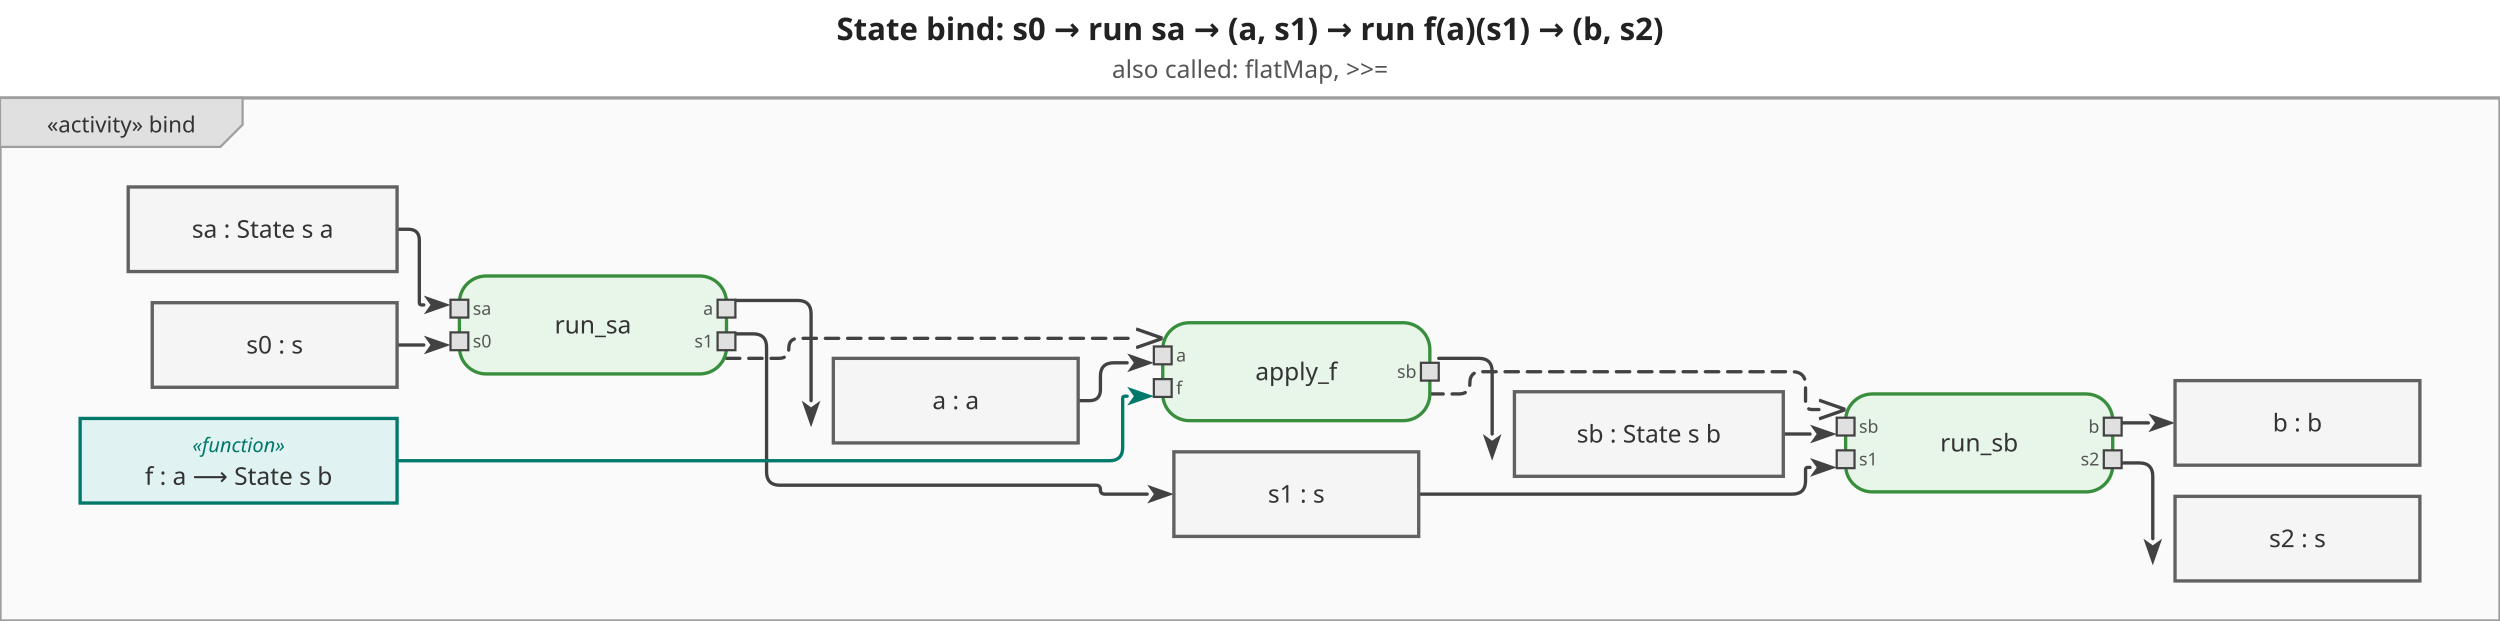
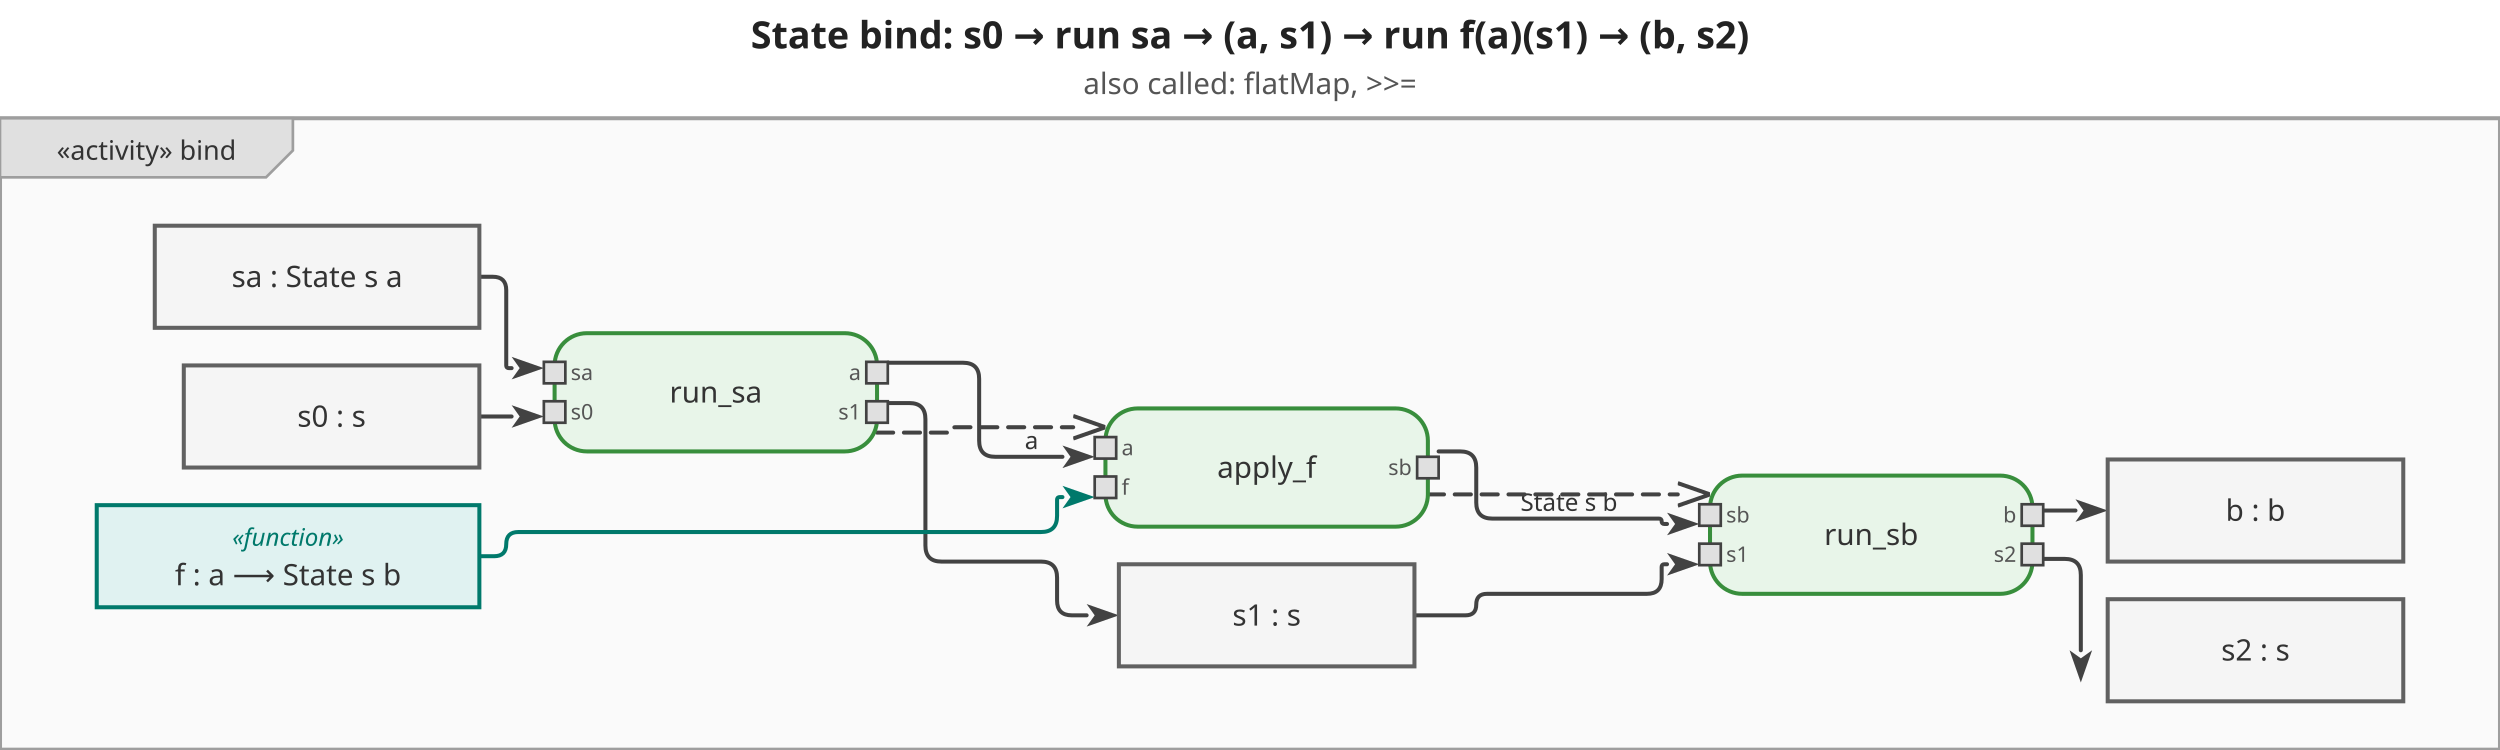
- <svg xmlns="http://www.w3.org/2000/svg" viewBox="0 0 1123.2 279" width="1123.2" height="279">
+ <svg xmlns="http://www.w3.org/2000/svg" viewBox="0 0 930.4 279" width="930.4" height="279">
  <defs>
    <marker id="arrowFilled" viewBox="0 0 10 10" refX="0" refY="5" markerWidth="8" markerHeight="8" orient="auto-start-reverse">
      <path d="M0,1.5 L10,5 L0,8.5 L2.5,5 Z" fill="#424242" />
    </marker>
    <marker id="arrowOpen" viewBox="0 0 10 10" refX="0" refY="5" markerWidth="8" markerHeight="8" orient="auto-start-reverse">
      <path d="M0,1.5 L10,5 L0,8.5" fill="none" stroke="#424242" stroke-width="1.25" />
    </marker>
    <marker id="arrowHof" viewBox="0 0 10 10" refX="0" refY="5" markerWidth="8" markerHeight="8" orient="auto-start-reverse">
      <path d="M0,1.5 L10,5 L0,8.5 L2.5,5 Z" fill="#00796b" />
    </marker>
  </defs>
-   <rect width="1123.2" height="279" fill="white" />
-   <text x="561.6" y="18" text-anchor="middle" font-size="14" font-weight="bold" font-family="sans-serif" fill="#222">State bind: s0 → run sa → (a, s1) → run f(a)(s1) → (b, s2)</text>
-   <text x="561.6" y="35" text-anchor="middle" font-size="11" font-weight="normal" font-family="sans-serif" fill="#555">also called: flatMap, &gt;&gt;=</text>
+   <rect width="930.4" height="279" fill="white" />
+   <text x="465.2" y="18" text-anchor="middle" font-size="14" font-weight="bold" font-family="sans-serif" fill="#222">State bind: s0 → run sa → (a, s1) → run f(a)(s1) → (b, s2)</text>
+   <text x="465.2" y="35" text-anchor="middle" font-size="11" font-weight="normal" font-family="sans-serif" fill="#555">also called: flatMap, &gt;&gt;=</text>
  <g transform="translate(0,44)">
-     <rect x="0" y="0" width="1123.2" height="235" fill="#fafafa" stroke="#9e9e9e" stroke-width="1.5" />
+     <rect x="0" y="0" width="930.4" height="235" fill="#fafafa" stroke="#9e9e9e" stroke-width="1.5" />
    <g class="diagram-frame-tab tab-activity">
      <path d="M0,0 L109,0 L109,12 L99,22 L0,22 Z" fill="#e0e0e0" stroke="#9e9e9e" stroke-width="1" />
      <text x="54.5" y="12" text-anchor="middle" font-size="10" font-family="sans-serif" dominant-baseline="middle" fill="#333">«activity» bind</text>
    </g>
    <g class="edge">
      <path d="M178.4,59.0 L183.4,59.0 Q188.4,59.0 188.4,64.0 L188.4,92.0 Q188.4,93.0 189.4,93.0 L190.4,93.0" fill="none" stroke="#424242" stroke-width="1.5" stroke-linejoin="round" stroke-linecap="round" marker-end="url(#arrowFilled)" />
    </g>
    <g class="edge">
      <path d="M178.4,111.0 L190.4,111.0" fill="none" stroke="#424242" stroke-width="1.5" stroke-linejoin="round" stroke-linecap="round" marker-end="url(#arrowFilled)" />
    </g>
    <g class="edge">
-       <path d="M330.4,91.0 L358.4,91.0 Q364.4,91.0 364.4,97.0 L364.4,136.0 L364.4,136.0" fill="none" stroke="#424242" stroke-width="1.5" stroke-linejoin="round" stroke-linecap="round" marker-end="url(#arrowFilled)" />
+       <path d="M330.4,91.0 L358.4,91.0 Q364.4,91.0 364.4,97.0 L364.4,120.0 Q364.4,126.0 370.4,126.0 L395.4,126.0" fill="none" stroke="#424242" stroke-width="1.5" stroke-linejoin="round" stroke-linecap="round" marker-end="url(#arrowFilled)" />
+       <text x="383.9" y="120" text-anchor="middle" dominant-baseline="middle" font-size="9" font-family="sans-serif" fill="#333">a</text>
    </g>
    <g class="edge">
-       <path d="M330.4,106.0 L338.4,106.0 Q344.4,106.0 344.4,112.0 L344.4,168.0 Q344.4,174.0 350.4,174.0 L492.4,174.0 Q494.4,174.0 494.4,176.0 L494.4,176.0 Q494.4,178.0 496.4,178.0 L515.4,178.0" fill="none" stroke="#424242" stroke-width="1.5" stroke-linejoin="round" stroke-linecap="round" marker-end="url(#arrowFilled)" />
+       <path d="M330.4,106.0 L338.4,106.0 Q344.4,106.0 344.4,112.0 L344.4,159.0 Q344.4,165.0 350.4,165.0 L387.4,165.0 Q393.4,165.0 393.4,171.0 L393.4,179.5 Q393.4,185.0 398.9,185.0 L404.4,185.0" fill="none" stroke="#424242" stroke-width="1.5" stroke-linejoin="round" stroke-linecap="round" marker-end="url(#arrowFilled)" />
+     </g>
+     <g class="edge hof-edge">
+       <path d="M178.4,163.0 L183.9,163.0 Q188.4,163.0 188.4,158.5 L188.4,158.5 Q188.4,154.0 192.9,154.0 L387.4,154.0 Q393.4,154.0 393.4,148.0 L393.4,142.0 Q393.4,141.0 394.4,141.0 L395.4,141.0" fill="none" stroke="#00796b" stroke-width="1.5" stroke-linejoin="round" stroke-linecap="round" marker-end="url(#arrowHof)" />
    </g>
    <g class="edge">
-       <path d="M484.4,136.0 L489.4,136.0 Q494.4,136.0 494.4,131.0 L494.4,125.0 Q494.4,119.0 500.4,119.0 L506.4,119.0" fill="none" stroke="#424242" stroke-width="1.5" stroke-linejoin="round" stroke-linecap="round" marker-end="url(#arrowFilled)" />
-     </g>
-     <g class="edge hof-edge">
-       <path d="M178.4,163.0 L498.4,163.0 Q504.4,163.0 504.4,157.0 L504.4,135.0 Q504.4,134.0 505.4,134.0 L506.4,134.0" fill="none" stroke="#00796b" stroke-width="1.5" stroke-linejoin="round" stroke-linecap="round" marker-end="url(#arrowHof)" />
+       <path d="M535.4,124.0 L543.4,124.0 Q549.4,124.0 549.4,130.0 L549.4,143.0 Q549.4,149.0 555.4,149.0 L617.4,149.0 Q618.4,149.0 618.4,150.0 L618.4,150.0 Q618.4,151.0 619.4,151.0 L620.4,151.0" fill="none" stroke="#424242" stroke-width="1.5" stroke-linejoin="round" stroke-linecap="round" marker-end="url(#arrowFilled)" />
+       <text x="583.9" y="143" text-anchor="middle" dominant-baseline="middle" font-size="9" font-family="sans-serif" fill="#333">State s b</text>
    </g>
    <g class="edge">
-       <path d="M646.4,117.0 L664.4,117.0 Q670.4,117.0 670.4,123.0 L670.4,151.0 L670.4,151.0" fill="none" stroke="#424242" stroke-width="1.5" stroke-linejoin="round" stroke-linecap="round" marker-end="url(#arrowFilled)" />
+       <path d="M526.4,185.0 L545.4,185.0 Q549.4,185.0 549.4,181.0 L549.4,181.0 Q549.4,177.0 553.4,177.0 L612.9,177.0 Q618.4,177.0 618.4,171.5 L618.4,167.0 Q618.4,166.0 619.4,166.0 L620.4,166.0" fill="none" stroke="#424242" stroke-width="1.5" stroke-linejoin="round" stroke-linecap="round" marker-end="url(#arrowFilled)" />
    </g>
    <g class="edge">
-       <path d="M801.2,151.0 L813.2,151.0" fill="none" stroke="#424242" stroke-width="1.5" stroke-linejoin="round" stroke-linecap="round" marker-end="url(#arrowFilled)" />
+       <path d="M760.4,146.0 L772.4,146.0" fill="none" stroke="#424242" stroke-width="1.5" stroke-linejoin="round" stroke-linecap="round" marker-end="url(#arrowFilled)" />
    </g>
    <g class="edge">
-       <path d="M637.4,178.0 L805.2,178.0 Q811.2,178.0 811.2,172.0 L811.2,167.0 Q811.2,166.0 812.2,166.0 L813.2,166.0" fill="none" stroke="#424242" stroke-width="1.5" stroke-linejoin="round" stroke-linecap="round" marker-end="url(#arrowFilled)" />
+       <path d="M760.4,164.0 L768.4,164.0 Q774.4,164.0 774.4,170.0 L774.4,198.0 L774.4,198.0" fill="none" stroke="#424242" stroke-width="1.5" stroke-linejoin="round" stroke-linecap="round" marker-end="url(#arrowFilled)" />
    </g>
    <g class="edge">
-       <path d="M953.2,146.0 L965.2,146.0" fill="none" stroke="#424242" stroke-width="1.5" stroke-linejoin="round" stroke-linecap="round" marker-end="url(#arrowFilled)" />
+       <path d="M326.4,117.0 L353.4,117.0 Q354.4,117.0 354.4,116.0 L354.4,116.0 Q354.4,115.0 355.4,115.0 L399.4,115.0" fill="none" stroke="#424242" stroke-width="1.5" stroke-linejoin="round" stroke-linecap="round" marker-end="url(#arrowOpen)" stroke-dasharray="6,4" />
    </g>
    <g class="edge">
-       <path d="M953.2,164.0 L961.2,164.0 Q967.2,164.0 967.2,170.0 L967.2,198.0 L967.2,198.0" fill="none" stroke="#424242" stroke-width="1.5" stroke-linejoin="round" stroke-linecap="round" marker-end="url(#arrowFilled)" />
-     </g>
-     <g class="edge">
-       <path d="M326.4,117.0 L349.9,117.0 Q354.4,117.0 354.4,112.5 L354.4,112.5 Q354.4,108.0 358.9,108.0 L510.4,108.0" fill="none" stroke="#424242" stroke-width="1.5" stroke-linejoin="round" stroke-linecap="round" marker-end="url(#arrowOpen)" stroke-dasharray="6,4" />
-     </g>
-     <g class="edge">
-       <path d="M642.4,133.0 L655.4,133.0 Q660.4,133.0 660.4,128.0 L660.4,128.0 Q660.4,123.0 665.4,123.0 L805.2,123.0 Q811.2,123.0 811.2,129.0 L811.2,137.0 Q811.2,140.0 814.2,140.0 L817.2,140.0" fill="none" stroke="#424242" stroke-width="1.5" stroke-linejoin="round" stroke-linecap="round" marker-end="url(#arrowOpen)" stroke-dasharray="6,4" />
+       <path d="M531.4,140.0 L624.4,140.0" fill="none" stroke="#424242" stroke-width="1.5" stroke-linejoin="round" stroke-linecap="round" marker-end="url(#arrowOpen)" stroke-dasharray="6,4" />
    </g>
    <g class="action-node">
      <rect x="206.4" y="80" width="120" height="44" rx="12" fill="#e8f5e9" stroke="#388e3c" stroke-width="1.5" />
      <text class="action-label" x="266.4" y="102" text-anchor="middle" font-size="11" font-family="sans-serif" dominant-baseline="middle" fill="#333">run_sa</text>
      <g class="pin pin-in">
        <rect x="202.4" y="90.667" width="8" height="8" fill="#e0e0e0" stroke="#424242" stroke-width="1" />
        <text x="212.4" y="94.667" text-anchor="start" font-size="8" font-family="sans-serif" dominant-baseline="middle" fill="#555">sa</text>
      </g>
      <g class="pin pin-in">
        <rect x="202.4" y="105.333" width="8" height="8" fill="#e0e0e0" stroke="#424242" stroke-width="1" />
        <text x="212.4" y="109.333" text-anchor="start" font-size="8" font-family="sans-serif" dominant-baseline="middle" fill="#555">s0</text>
      </g>
      <g class="pin pin-out">
        <rect x="322.4" y="90.667" width="8" height="8" fill="#e0e0e0" stroke="#424242" stroke-width="1" />
        <text x="320.4" y="94.667" text-anchor="end" font-size="8" font-family="sans-serif" dominant-baseline="middle" fill="#555">a</text>
      </g>
      <g class="pin pin-out">
        <rect x="322.4" y="105.333" width="8" height="8" fill="#e0e0e0" stroke="#424242" stroke-width="1" />
        <text x="320.4" y="109.333" text-anchor="end" font-size="8" font-family="sans-serif" dominant-baseline="middle" fill="#555">s1</text>
      </g>
    </g>
    <g class="action-node">
-       <rect x="522.4" y="101" width="120" height="44" rx="12" fill="#e8f5e9" stroke="#388e3c" stroke-width="1.5" />
-       <text class="action-label" x="582.4" y="123" text-anchor="middle" font-size="11" font-family="sans-serif" dominant-baseline="middle" fill="#333">apply_f</text>
+       <rect x="411.4" y="108" width="120" height="44" rx="12" fill="#e8f5e9" stroke="#388e3c" stroke-width="1.5" />
+       <text class="action-label" x="471.4" y="130" text-anchor="middle" font-size="11" font-family="sans-serif" dominant-baseline="middle" fill="#333">apply_f</text>
      <g class="pin pin-in">
-         <rect x="518.4" y="111.667" width="8" height="8" fill="#e0e0e0" stroke="#424242" stroke-width="1" />
-         <text x="528.4" y="115.667" text-anchor="start" font-size="8" font-family="sans-serif" dominant-baseline="middle" fill="#555">a</text>
+         <rect x="407.4" y="118.667" width="8" height="8" fill="#e0e0e0" stroke="#424242" stroke-width="1" />
+         <text x="417.4" y="122.667" text-anchor="start" font-size="8" font-family="sans-serif" dominant-baseline="middle" fill="#555">a</text>
      </g>
      <g class="pin pin-in">
-         <rect x="518.4" y="126.333" width="8" height="8" fill="#e0e0e0" stroke="#424242" stroke-width="1" />
-         <text x="528.4" y="130.333" text-anchor="start" font-size="8" font-family="sans-serif" dominant-baseline="middle" fill="#555">f</text>
+         <rect x="407.4" y="133.333" width="8" height="8" fill="#e0e0e0" stroke="#424242" stroke-width="1" />
+         <text x="417.4" y="137.333" text-anchor="start" font-size="8" font-family="sans-serif" dominant-baseline="middle" fill="#555">f</text>
      </g>
      <g class="pin pin-out">
-         <rect x="638.4" y="119" width="8" height="8" fill="#e0e0e0" stroke="#424242" stroke-width="1" />
-         <text x="636.4" y="123" text-anchor="end" font-size="8" font-family="sans-serif" dominant-baseline="middle" fill="#555">sb</text>
+         <rect x="527.4" y="126" width="8" height="8" fill="#e0e0e0" stroke="#424242" stroke-width="1" />
+         <text x="525.4" y="130" text-anchor="end" font-size="8" font-family="sans-serif" dominant-baseline="middle" fill="#555">sb</text>
      </g>
    </g>
    <g class="action-node">
-       <rect x="829.2" y="133" width="120" height="44" rx="12" fill="#e8f5e9" stroke="#388e3c" stroke-width="1.5" />
-       <text class="action-label" x="889.2" y="155" text-anchor="middle" font-size="11" font-family="sans-serif" dominant-baseline="middle" fill="#333">run_sb</text>
+       <rect x="636.4" y="133" width="120" height="44" rx="12" fill="#e8f5e9" stroke="#388e3c" stroke-width="1.5" />
+       <text class="action-label" x="696.4" y="155" text-anchor="middle" font-size="11" font-family="sans-serif" dominant-baseline="middle" fill="#333">run_sb</text>
      <g class="pin pin-in">
-         <rect x="825.2" y="143.667" width="8" height="8" fill="#e0e0e0" stroke="#424242" stroke-width="1" />
-         <text x="835.2" y="147.667" text-anchor="start" font-size="8" font-family="sans-serif" dominant-baseline="middle" fill="#555">sb</text>
+         <rect x="632.4" y="143.667" width="8" height="8" fill="#e0e0e0" stroke="#424242" stroke-width="1" />
+         <text x="642.4" y="147.667" text-anchor="start" font-size="8" font-family="sans-serif" dominant-baseline="middle" fill="#555">sb</text>
      </g>
      <g class="pin pin-in">
-         <rect x="825.2" y="158.333" width="8" height="8" fill="#e0e0e0" stroke="#424242" stroke-width="1" />
-         <text x="835.2" y="162.333" text-anchor="start" font-size="8" font-family="sans-serif" dominant-baseline="middle" fill="#555">s1</text>
+         <rect x="632.4" y="158.333" width="8" height="8" fill="#e0e0e0" stroke="#424242" stroke-width="1" />
+         <text x="642.4" y="162.333" text-anchor="start" font-size="8" font-family="sans-serif" dominant-baseline="middle" fill="#555">s1</text>
      </g>
      <g class="pin pin-out">
-         <rect x="945.2" y="143.667" width="8" height="8" fill="#e0e0e0" stroke="#424242" stroke-width="1" />
-         <text x="943.2" y="147.667" text-anchor="end" font-size="8" font-family="sans-serif" dominant-baseline="middle" fill="#555">b</text>
+         <rect x="752.4" y="143.667" width="8" height="8" fill="#e0e0e0" stroke="#424242" stroke-width="1" />
+         <text x="750.4" y="147.667" text-anchor="end" font-size="8" font-family="sans-serif" dominant-baseline="middle" fill="#555">b</text>
      </g>
      <g class="pin pin-out">
-         <rect x="945.2" y="158.333" width="8" height="8" fill="#e0e0e0" stroke="#424242" stroke-width="1" />
-         <text x="943.2" y="162.333" text-anchor="end" font-size="8" font-family="sans-serif" dominant-baseline="middle" fill="#555">s2</text>
+         <rect x="752.4" y="158.333" width="8" height="8" fill="#e0e0e0" stroke="#424242" stroke-width="1" />
+         <text x="750.4" y="162.333" text-anchor="end" font-size="8" font-family="sans-serif" dominant-baseline="middle" fill="#555">s2</text>
      </g>
    </g>
    <g class="object-node">
      <rect x="57.6" y="40" width="120.8" height="38" fill="#f5f5f5" stroke="#616161" stroke-width="1.5" />
      <text x="118" y="59" text-anchor="middle" font-size="11" font-family="sans-serif" dominant-baseline="middle" fill="#333">sa : State s a</text>
    </g>
    <g class="object-node hof">
      <rect x="36" y="144" width="142.4" height="38" fill="#e0f2f1" stroke="#00796b" stroke-width="1.5" />
      <text x="107.2" y="156" text-anchor="middle" font-size="9" font-style="italic" font-family="sans-serif" dominant-baseline="middle" fill="#00796b">«function»</text>
      <text x="107.2" y="170" text-anchor="middle" font-size="11" font-family="sans-serif" dominant-baseline="middle" fill="#333">f : a ⟶ State s b</text>
    </g>
    <g class="object-node">
      <rect x="68.4" y="92" width="110" height="38" fill="#f5f5f5" stroke="#616161" stroke-width="1.5" />
      <text x="123.4" y="111" text-anchor="middle" font-size="11" font-family="sans-serif" dominant-baseline="middle" fill="#333">s0 : s</text>
    </g>
    <g class="object-node">
-       <rect x="374.4" y="117" width="110" height="38" fill="#f5f5f5" stroke="#616161" stroke-width="1.5" />
-       <text x="429.4" y="136" text-anchor="middle" font-size="11" font-family="sans-serif" dominant-baseline="middle" fill="#333">a : a</text>
+       <rect x="416.4" y="166" width="110" height="38" fill="#f5f5f5" stroke="#616161" stroke-width="1.5" />
+       <text x="471.4" y="185" text-anchor="middle" font-size="11" font-family="sans-serif" dominant-baseline="middle" fill="#333">s1 : s</text>
    </g>
    <g class="object-node">
-       <rect x="527.4" y="159" width="110" height="38" fill="#f5f5f5" stroke="#616161" stroke-width="1.5" />
-       <text x="582.4" y="178" text-anchor="middle" font-size="11" font-family="sans-serif" dominant-baseline="middle" fill="#333">s1 : s</text>
+       <rect x="784.4" y="127" width="110" height="38" fill="#f5f5f5" stroke="#616161" stroke-width="1.5" />
+       <text x="839.4" y="146" text-anchor="middle" font-size="11" font-family="sans-serif" dominant-baseline="middle" fill="#333">b : b</text>
    </g>
    <g class="object-node">
-       <rect x="680.4" y="132" width="120.8" height="38" fill="#f5f5f5" stroke="#616161" stroke-width="1.5" />
-       <text x="740.8" y="151" text-anchor="middle" font-size="11" font-family="sans-serif" dominant-baseline="middle" fill="#333">sb : State s b</text>
-     </g>
-     <g class="object-node">
-       <rect x="977.2" y="127" width="110" height="38" fill="#f5f5f5" stroke="#616161" stroke-width="1.5" />
-       <text x="1032.2" y="146" text-anchor="middle" font-size="11" font-family="sans-serif" dominant-baseline="middle" fill="#333">b : b</text>
-     </g>
-     <g class="object-node">
-       <rect x="977.2" y="179" width="110" height="38" fill="#f5f5f5" stroke="#616161" stroke-width="1.5" />
-       <text x="1032.2" y="198" text-anchor="middle" font-size="11" font-family="sans-serif" dominant-baseline="middle" fill="#333">s2 : s</text>
+       <rect x="784.4" y="179" width="110" height="38" fill="#f5f5f5" stroke="#616161" stroke-width="1.5" />
+       <text x="839.4" y="198" text-anchor="middle" font-size="11" font-family="sans-serif" dominant-baseline="middle" fill="#333">s2 : s</text>
    </g>
  </g>
</svg>
